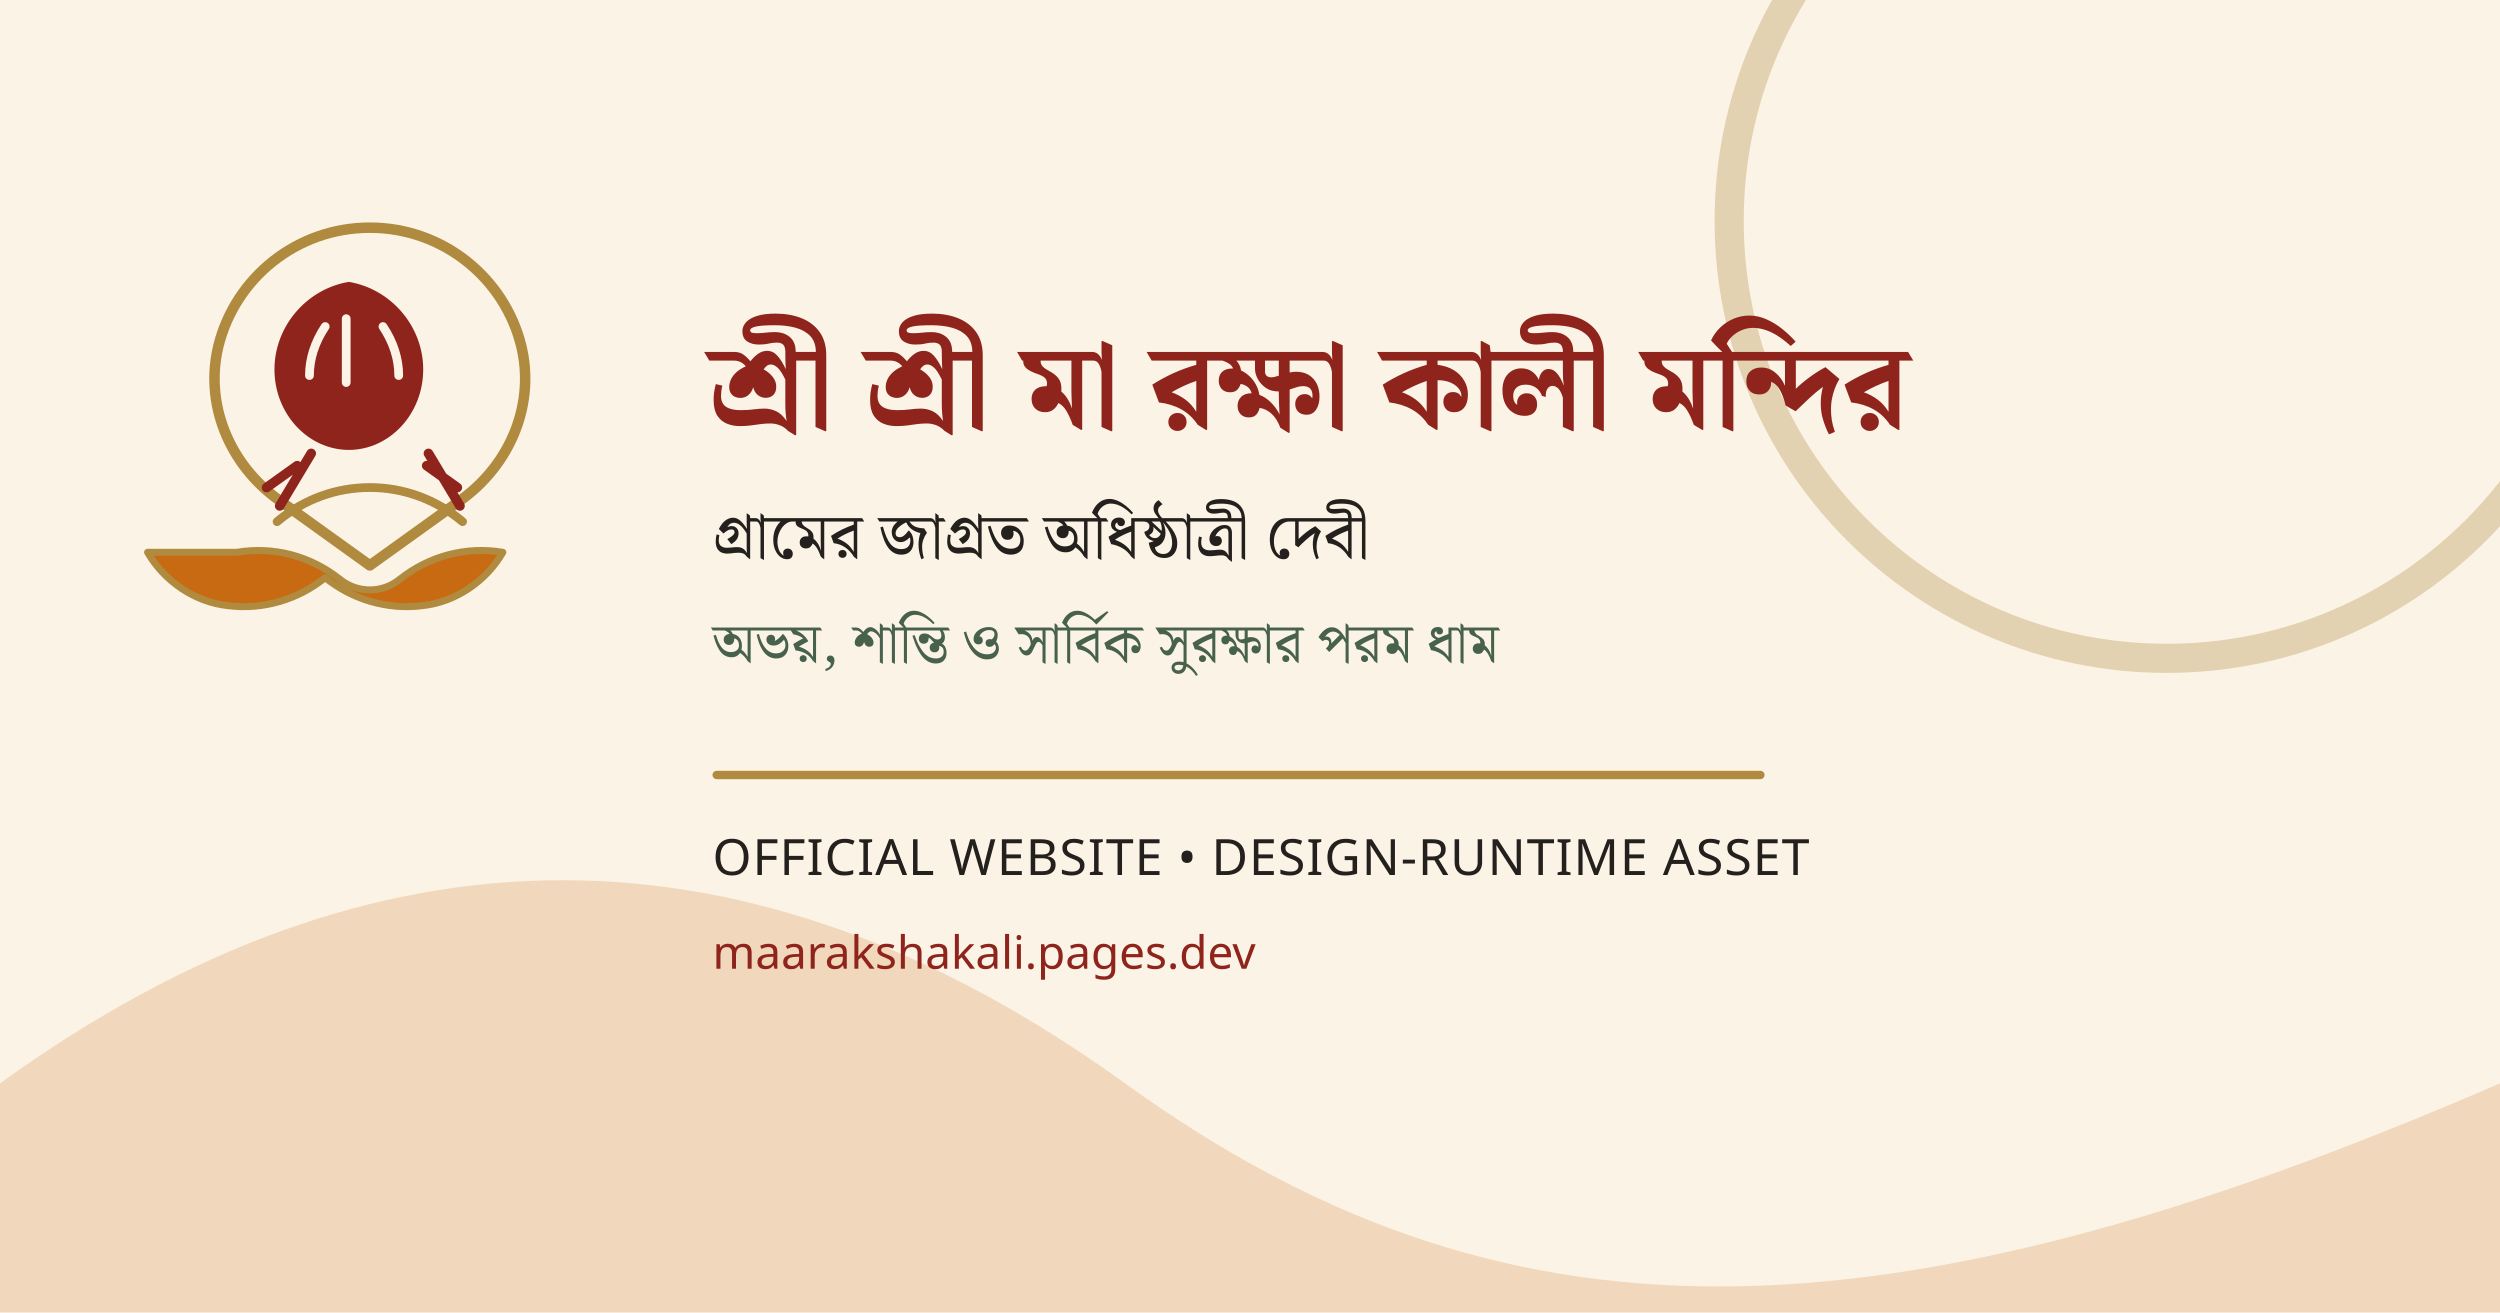
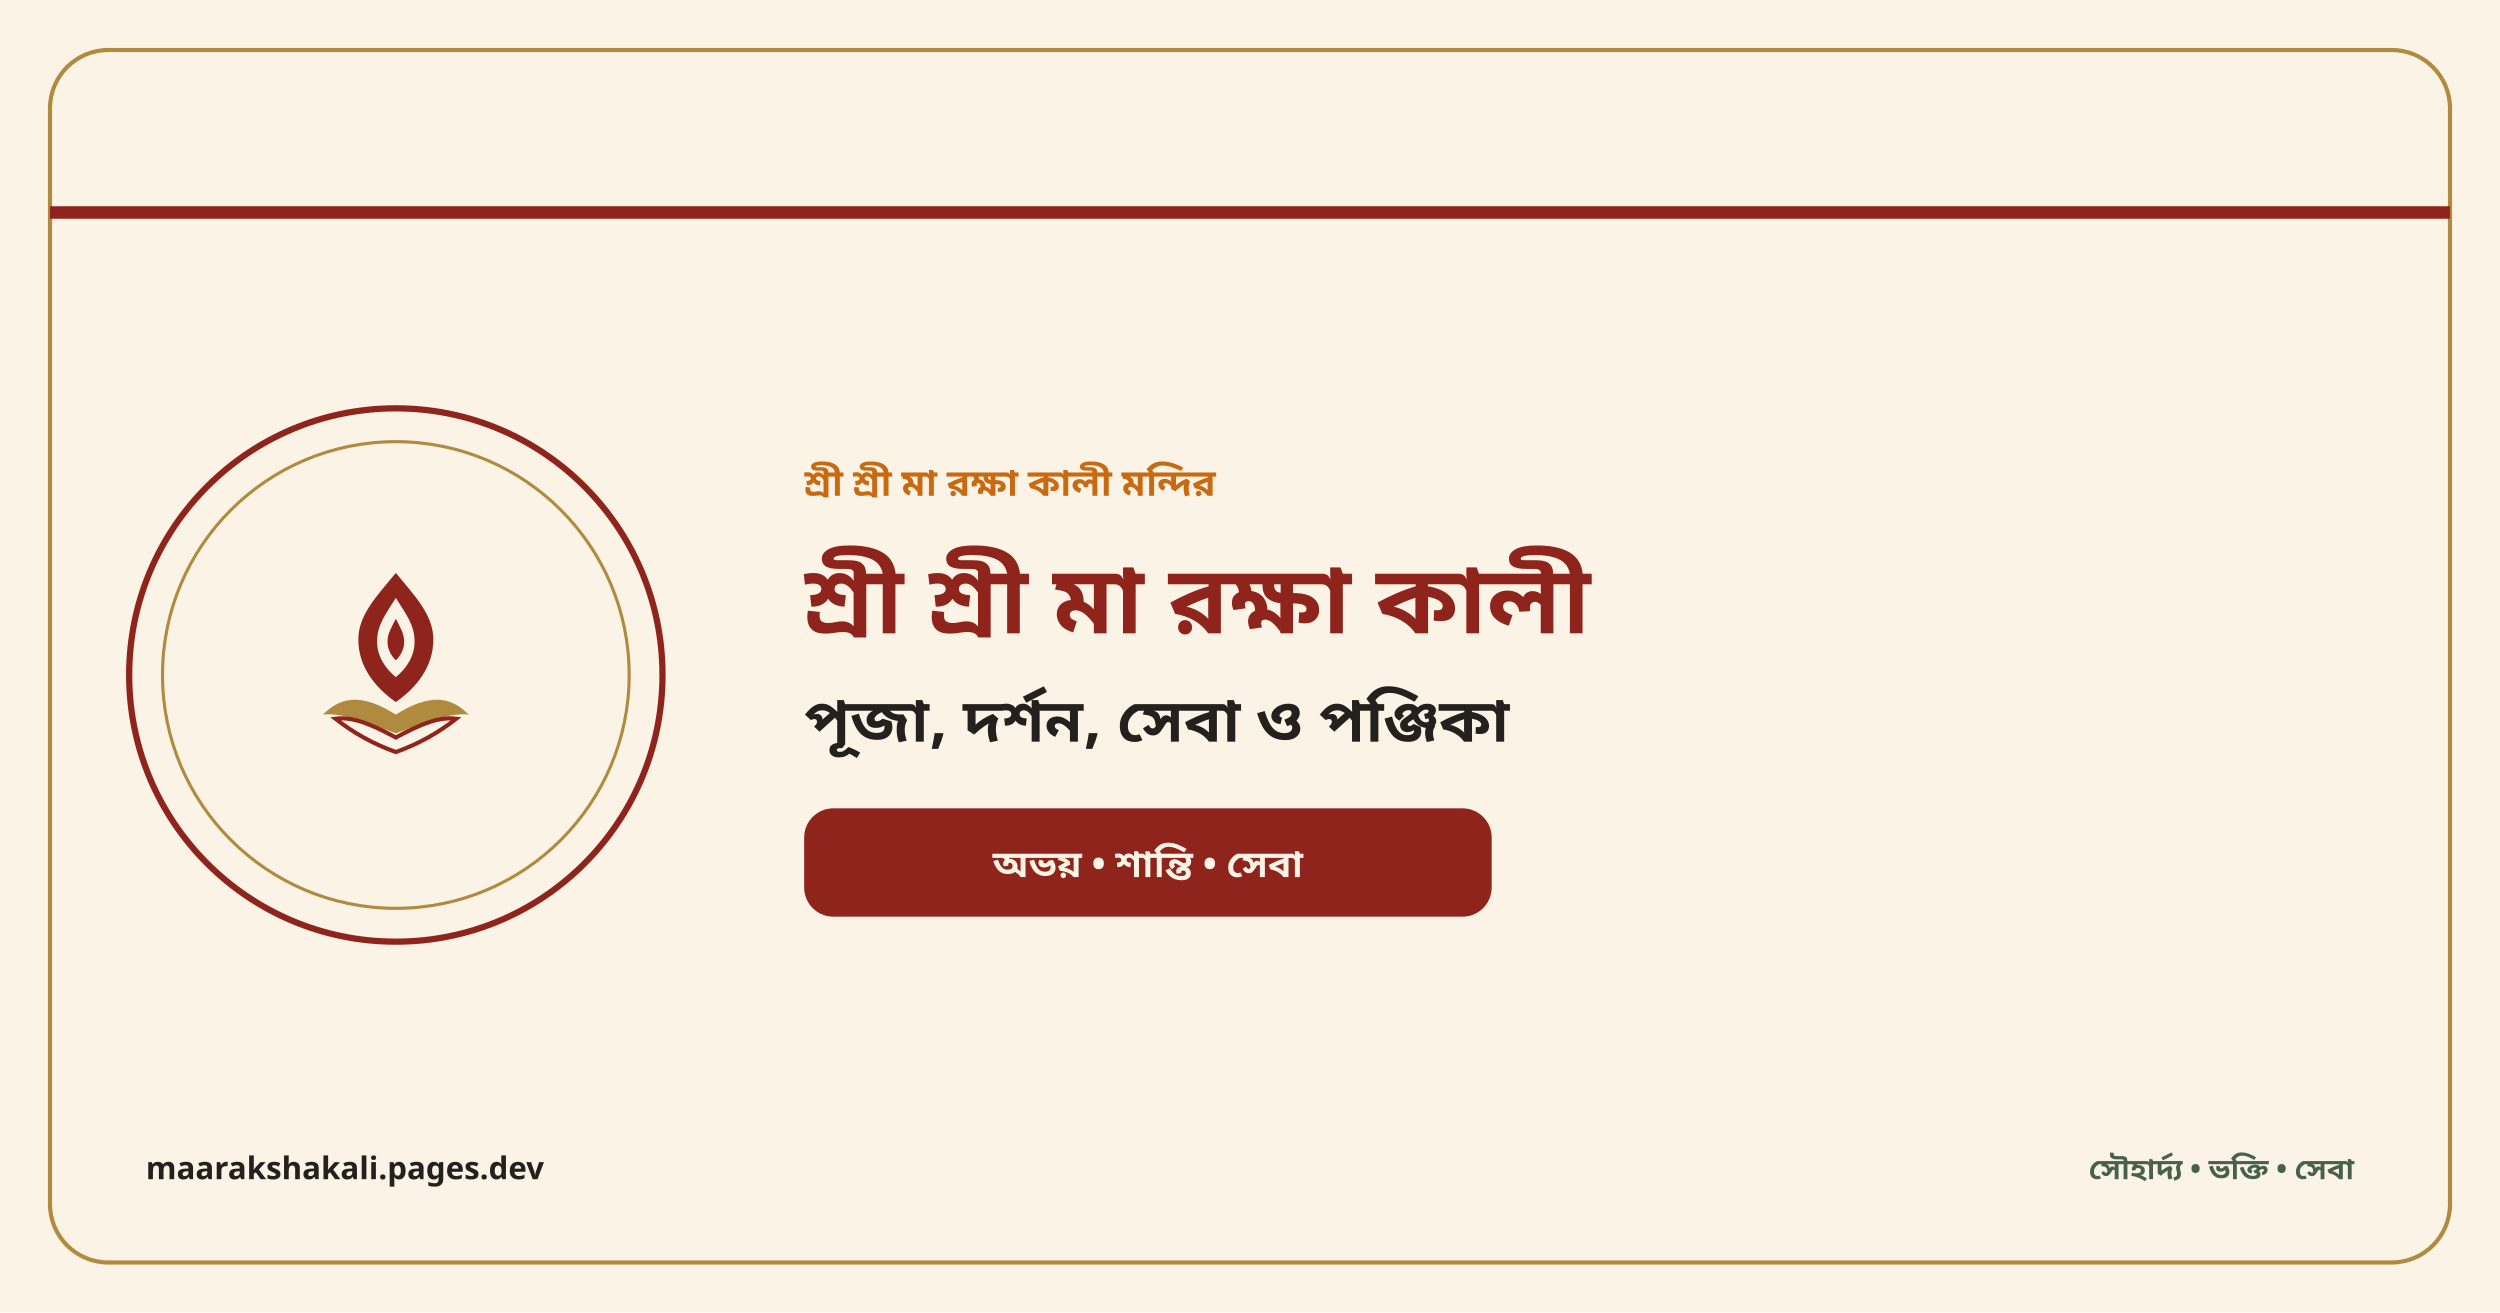
- <svg xmlns="http://www.w3.org/2000/svg" viewBox="0 0 1200 630" role="img" aria-labelledby="title desc">
+ <svg xmlns="http://www.w3.org/2000/svg" viewBox="0 0 1200 630" width="1200" height="630" fill="none">
  <rect width="1200" height="630" fill="#FBF4E6" />
-   <path d="M0 520c180-130 360-130 540 0s360 130 660 0v110H0Z" fill="#C86A12" opacity=".20" />
-   <circle cx="1040" cy="106" r="210" fill="none" stroke="#B08A3E" stroke-width="14" opacity=".32" />
-   <g transform="translate(70 95) scale(.42)">
-     <g fill="none" stroke-linecap="round" stroke-linejoin="round">
-       <path d="M256 34C172 34 102 92 83 169c-16 65 11 135 70 177l103 74 103-74c59-42 86-112 70-177C410 92 340 34 256 34Z" fill="#FBF4E6" stroke="#B08A3E" stroke-width="12" />
-       <path d="M151 196c0-47 35-88 81-96 46 8 81 49 81 96 0 49-37 88-81 88s-81-39-81-88Z" fill="#8F241C" stroke="#8F241C" stroke-width="8" />
-       <path d="M205 147c-12 18-18 37-18 56m42-65v73m42-64c12 18 18 37 18 56" stroke="#FBF4E6" stroke-width="10" />
-       <path d="M173 306l-35 25m183-25 35 25M189 292l-36 60m170-60 36 60" stroke="#8F241C" stroke-width="11" />
-       <path d="M150 370c31-26 68-39 106-39s75 13 106 39" stroke="#B08A3E" stroke-width="10" />
-       <path d="M104 405c42-7 84 4 118 31 20 16 48 16 68 0 34-27 76-38 118-31-19 33-54 57-92 61-40 5-80-7-111-32-31 25-71 37-111 32-38-4-73-28-92-61Z" fill="#C86A12" stroke="#B08A3E" stroke-width="8" />
+   <rect x="24" y="24" width="1152" height="582" rx="28" fill="none" stroke="#B08A3E" stroke-width="2" />
+   <path d="M24 102 H1176" stroke="#8F241C" stroke-width="6" />
+   <circle cx="190" cy="324" r="128" fill="#FBF4E6" stroke="#8F241C" stroke-width="3" />
+   <circle cx="190" cy="324" r="112" fill="none" stroke="#B08A3E" stroke-width="1.5" />
+   <g transform="translate(130 264)">
+     <g aria-hidden="true">
+       <path d="M60 11 C51 22 42 31 42 43 C42 56 50 66 60 73 C70 66 78 56 78 43 C78 31 69 22 60 11 Z" fill="#8F241C" />
+       <path d="M60 23 C55 31 51 36 51 44 C51 51 55 57 60 61 C65 57 69 51 69 44 C69 36 65 31 60 23 Z" fill="#FBF4E6" />
+       <path d="M60 33 C58 37 56 40 56 44 C56 48 58 51 60 53 C62 51 64 48 64 44 C64 40 62 37 60 33 Z" fill="#8F241C" />
+       <path d="M25 79 C34 70 44 69 60 79 C76 69 86 70 95 79 C85 78 74 83 60 88 C46 83 35 78 25 79 Z" fill="#B08A3E" />
+       <path d="M31 81 C39 80 47 83 60 90 C73 83 81 80 89 81 C80 88 71 93 60 97 C49 93 40 88 31 81 Z" fill="none" stroke="#8F241C" stroke-width="2" stroke-linecap="round" />
    </g>
  </g>
-   <text x="340" y="205" font-family="Noto Serif Bengali, serif" font-size="58" font-weight="700" fill="#8F241C">শ্রী শ্রী মা রক্ষা কালী মন্দির</text>
-   <text x="342" y="268" font-family="Noto Serif Bengali, serif" font-size="31" fill="#24201D">গ্রামের জাগ্রত অধিষ্ঠাত্রী দেবী</text>
-   <text x="342" y="318" font-family="Noto Serif Bengali, serif" font-size="27" fill="#47614D">অভয়, শান্তি ও সার্বিক সুরক্ষার পরম ধাম</text>
-   <rect x="342" y="370" width="505" height="4" rx="2" fill="#B08A3E" />
-   <text x="342" y="420" font-family="Noto Sans, sans-serif" font-size="24" letter-spacing=".5" fill="#24201D">OFFICIAL WEBSITE • DESIGN-RUNTIME ASSET</text>
-   <text x="342" y="465" font-family="Noto Sans, sans-serif" font-size="22" fill="#8F241C">maarakshakali.pages.dev</text>
+   <text x="386" y="238" font-family="'Noto Sans Bengali','Nirmala UI',sans-serif" font-size="18" font-weight="700" fill="#C86A12">শ্রী শ্রী মা রক্ষা কালী মন্দির</text>
+   <text x="386" y="304" font-family="'Noto Sans Bengali','Nirmala UI',sans-serif" font-size="46" font-weight="800" fill="#8F241C">শ্রী শ্রী মা রক্ষা কালী</text>
+   <text x="386" y="356" font-family="'Noto Sans Bengali','Nirmala UI',sans-serif" font-size="29" font-weight="700" fill="#24201D">পূজা, দর্শন, সেবা ও পঞ্জিকা</text>
+   <rect x="386" y="388" width="330" height="52" rx="14" fill="#8F241C" />
+   <text x="551" y="421" text-anchor="middle" font-family="'Noto Sans Bengali','Nirmala UI',sans-serif" font-size="18" font-weight="700" fill="#FBF4E6">অভয় • শান্তি • সেবা</text>
+   <text x="70" y="566" font-family="sans-serif" font-size="15" font-weight="600" fill="#24201D">maarakshakali.pages.dev</text>
+   <text x="1130" y="566" text-anchor="end" font-family="'Noto Sans Bengali','Nirmala UI',sans-serif" font-size="14" font-weight="600" fill="#47614D">সৌহার্দ্য • ভক্তি • সেবা</text>
</svg>
